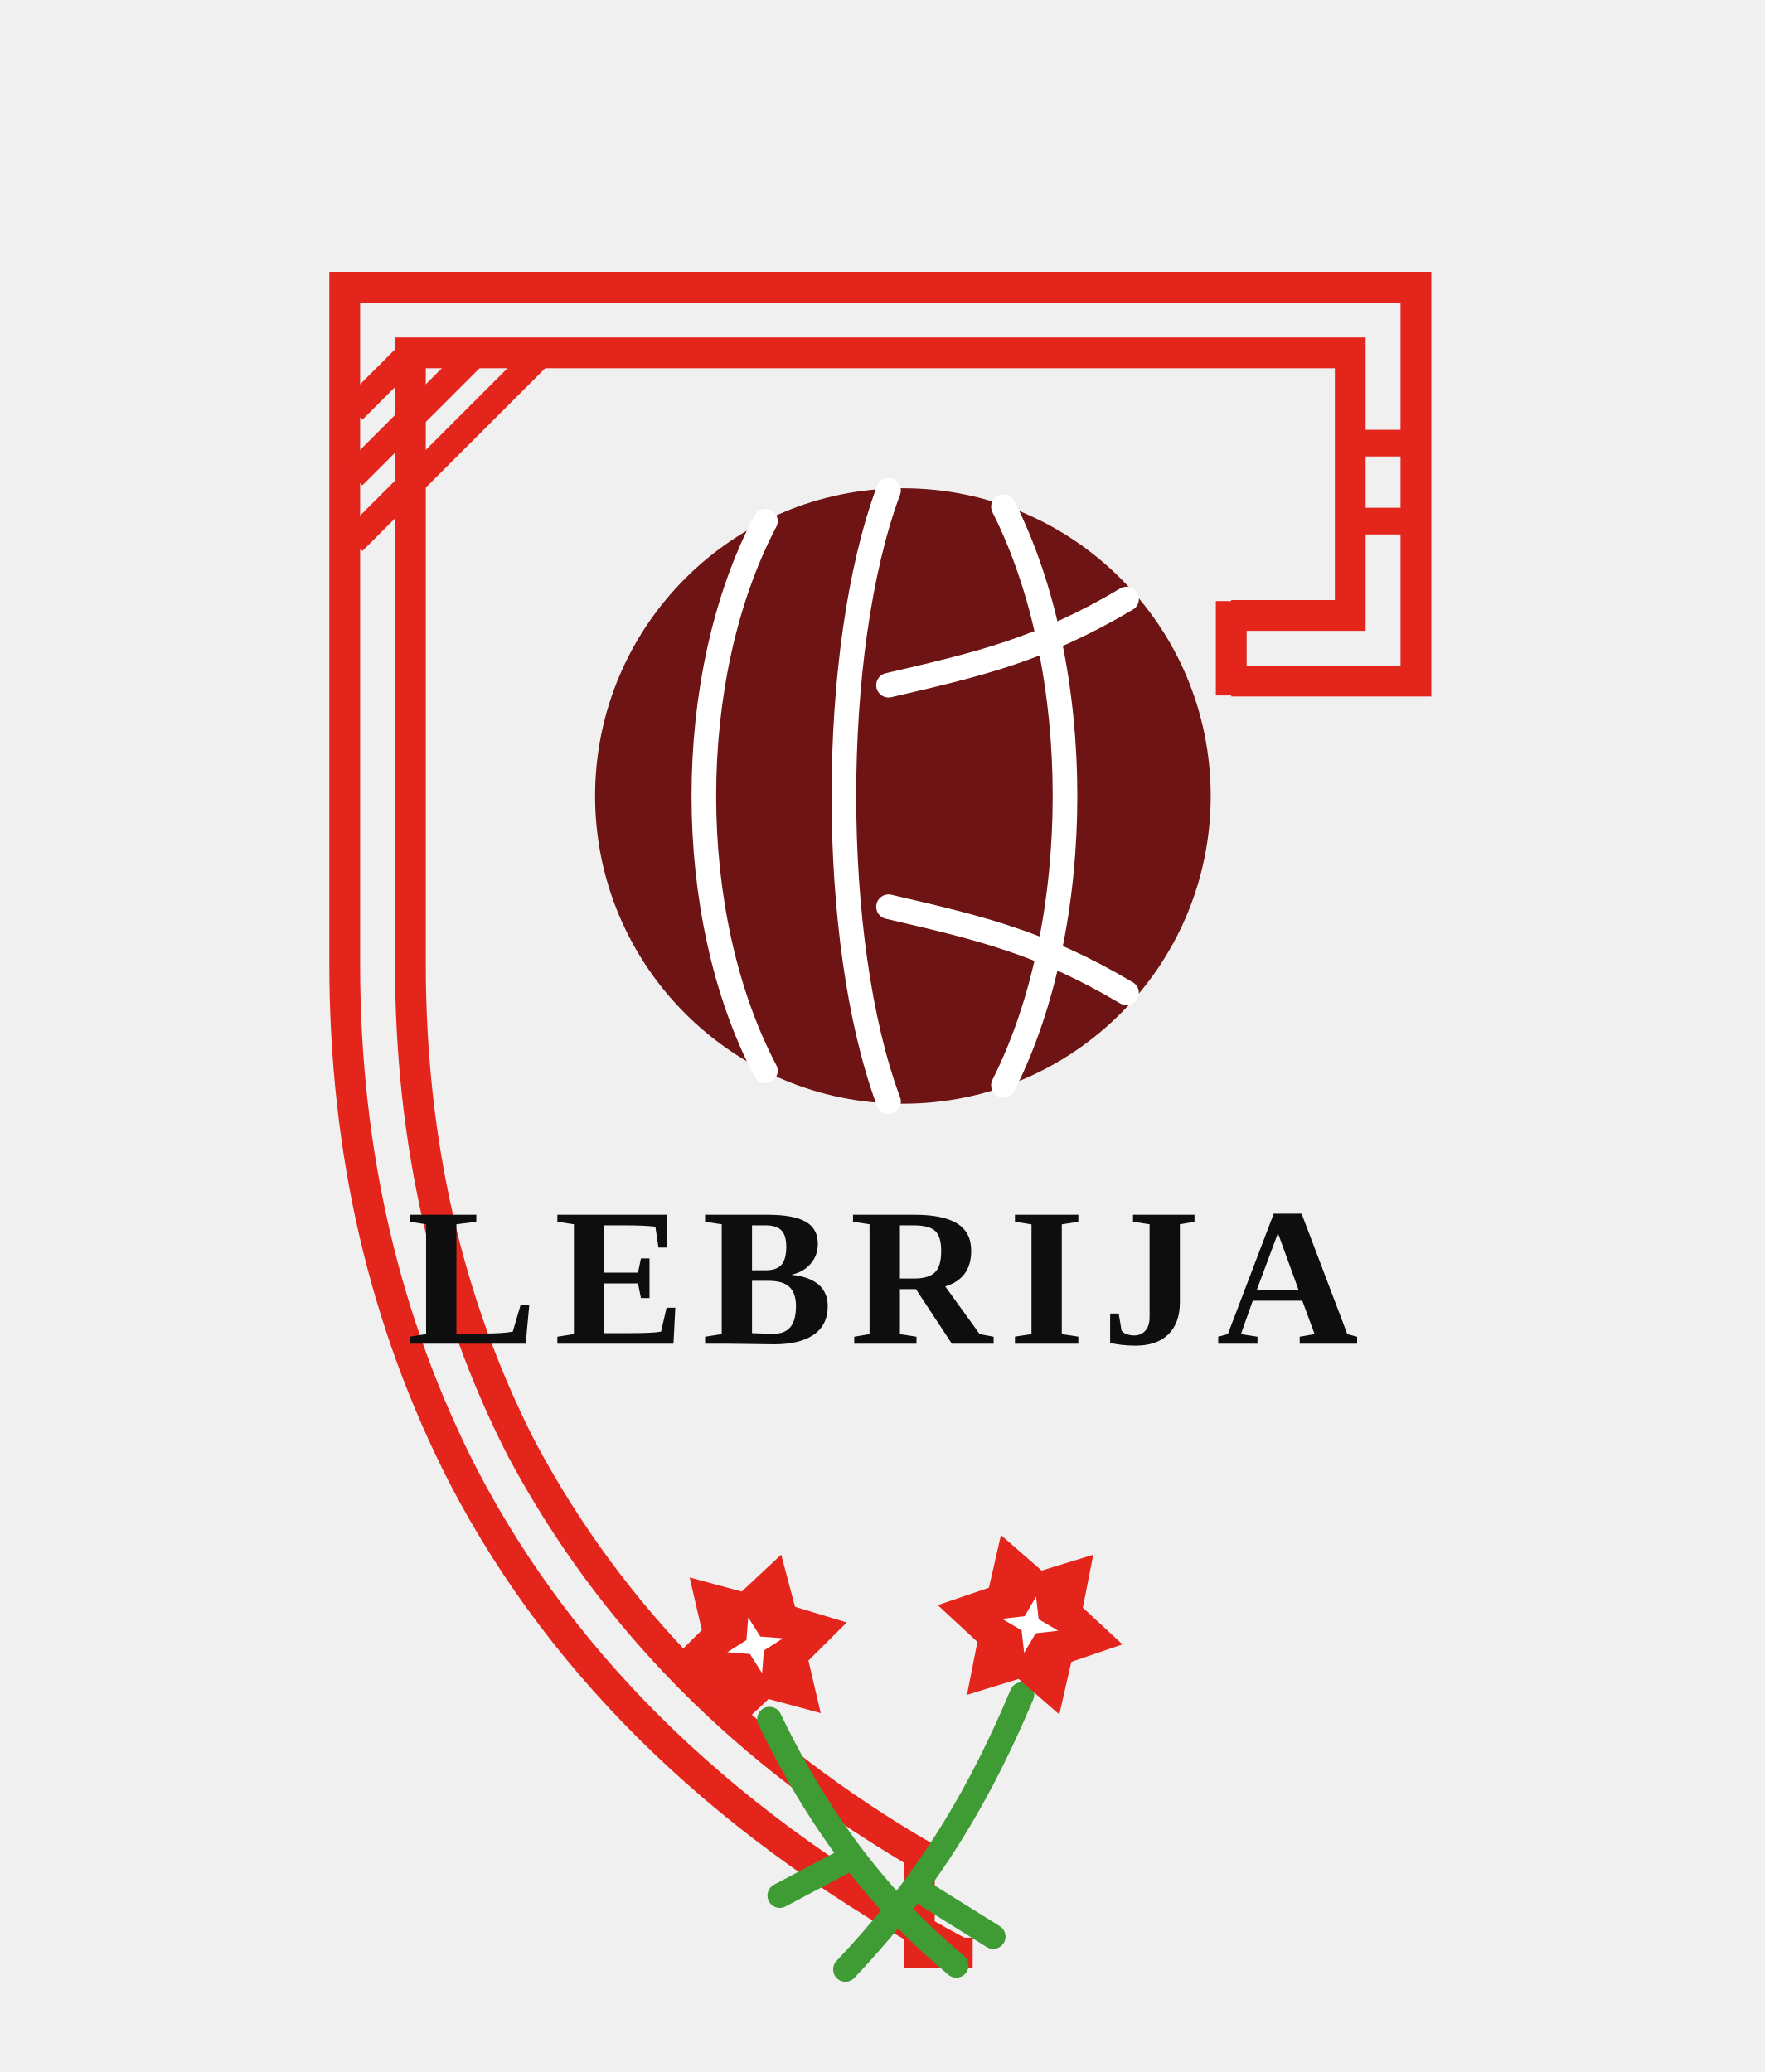
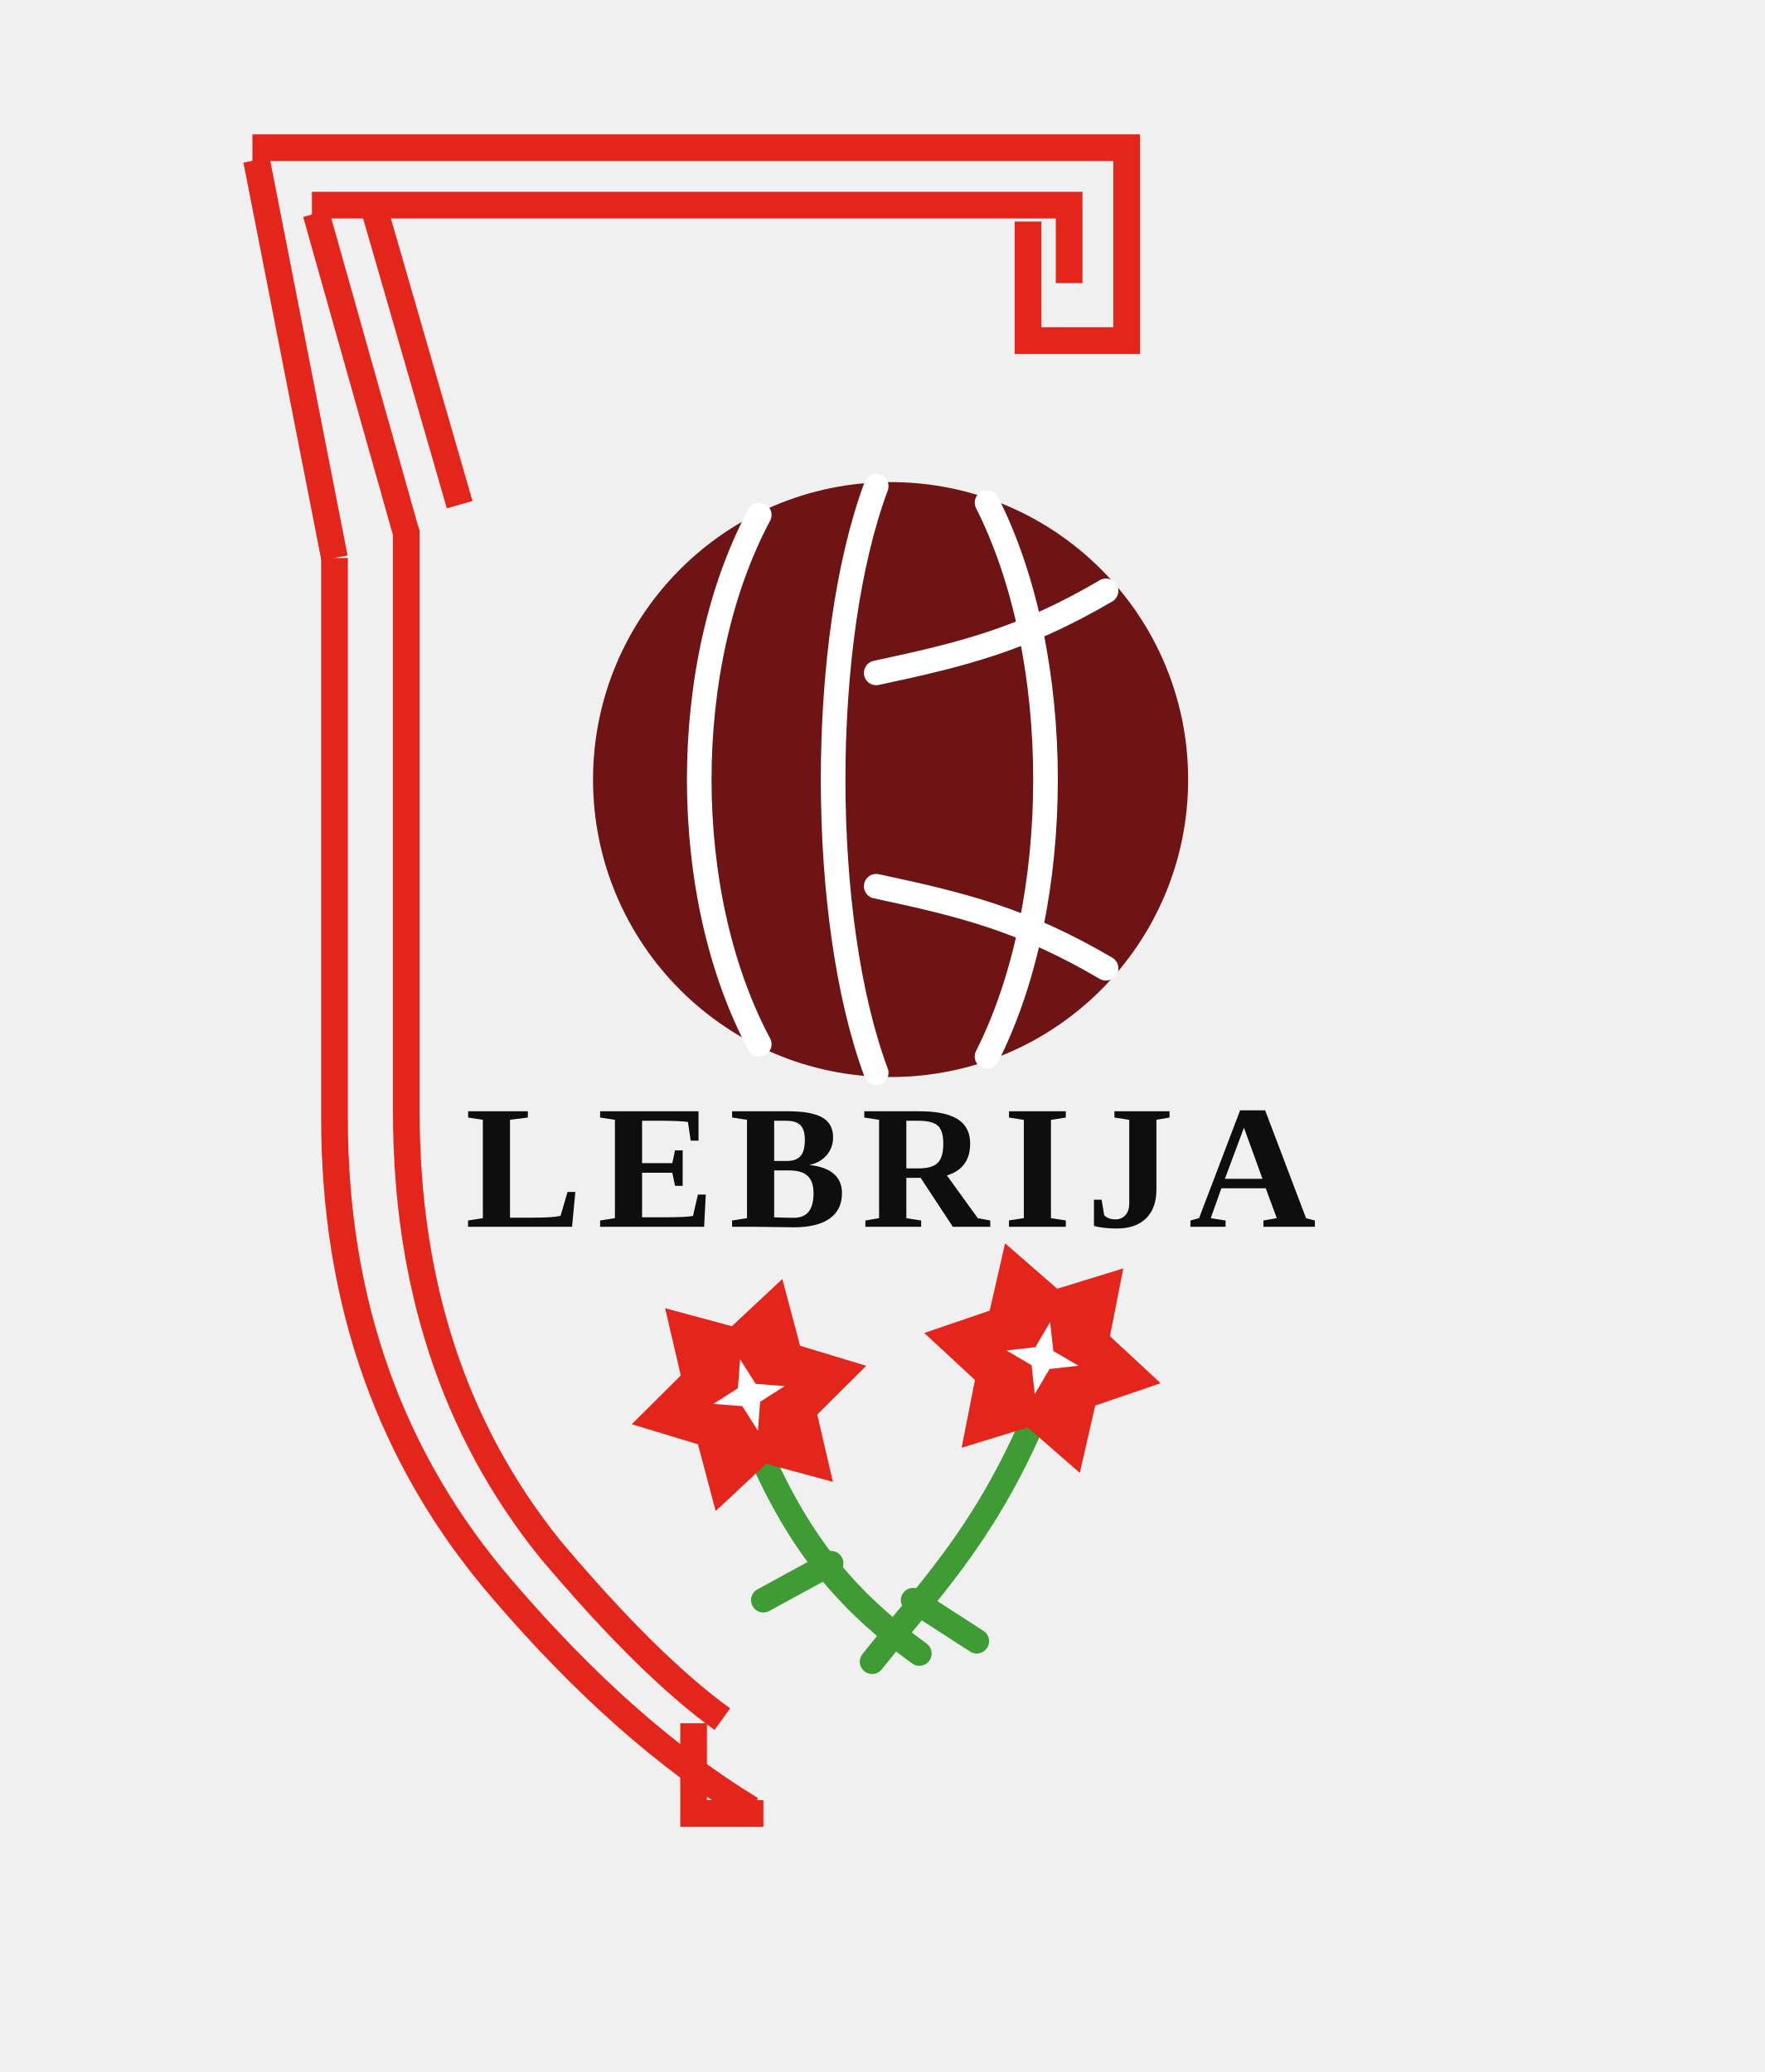
<svg xmlns="http://www.w3.org/2000/svg" viewBox="0 0 860 1010">
-   <g fill="none" stroke="#E4251C" stroke-width="15">
-     <path d="M 468 952 Q 300 862 226 720 Q 168 607 168 470 L 168 140 L 690 140 L 690 332 L 600 332" />
-     <path d="M 452 906 Q 320 830 254 706 Q 200 600 200 470 L 200 172 L 658 172 L 658 300 L 600 300" />
-     <path d="M 600 339 L 600 293" />
-     <path d="M 474 952 L 448 952 L 448 902" />
-     <g stroke-width="13">
-       <path d="M 172 200 L 200 172" />
-       <path d="M 172 232 L 232 172" />
-       <path d="M 172 264 L 264 172" />
-       <path d="M 658 216 L 690 216" />
-       <path d="M 658 254 L 690 254" />
+   <g fill="none" stroke="#E4251C" stroke-width="13">
+     <path d="M 123 72 L 549 72 L 549 166 L 501 166 L 501 108" />
+     <path d="M 152 100 L 521 100 L 521 138" />
+     <path d="M 125 78 L 163 272" />
+     <path d="M 154 104 L 198 260" />
+     <path d="M 183 104 L 224 246" />
+     <path d="M 163 272 L 163 545 Q 163 680 245 775 Q 305 845 366 882" />
+     <path d="M 198 258 L 198 542 Q 198 668 268 755 Q 316 812 352 838" />
+     <path d="M 372 884 L 338 884 L 338 840" />
+   </g>
+   <g transform="translate(434,380)">
+     <circle r="145" fill="#6E1414" />
+     <g fill="none" stroke="#FFFFFF" stroke-width="12" stroke-linecap="round">
+       <path d="M -7 -143 C -35 -68, -35 68, -7 143" />
+       <path d="M 47 -135 C 85 -60, 85 60, 47 135" />
+       <path d="M -64 -129 C -103 -56, -103 56, -64 129" />
+       <path d="M -7 -52 C 35 -61, 64 -68, 105 -92" />
+       <path d="M -7 52 C 35 61, 64 68, 105 92" />
    </g>
  </g>
-   <g transform="translate(440,388)">
-     <circle r="150" fill="#6E1414" />
-     <g fill="none" stroke="#FFFFFF" stroke-width="12" stroke-linecap="round">
-       <path d="M -7 -149 C -36 -71, -36 71, -7 149" />
-       <path d="M 49 -141 C 89 -62, 89 62, 49 141" />
-       <path d="M -67 -134 C -107 -58, -107 58, -67 134" />
-       <path d="M -7 -54 C 36 -64, 67 -71, 109 -96" />
-       <path d="M -7 54 C 36 64, 67 71, 109 96" />
-     </g>
-   </g>
-   <text x="430" y="655" text-anchor="middle" font-family="Georgia,'Times New Roman',serif" font-weight="700" font-size="96" letter-spacing="8" fill="#0E0E0E">LEBRIJA</text>
+   <text x="434" y="598" text-anchor="middle" font-family="Georgia,'Times New Roman',serif" font-weight="700" font-size="86" letter-spacing="7" fill="#0E0E0E">LEBRIJA</text>
  <g>
    <g fill="none" stroke="#3F9B33" stroke-width="12" stroke-linecap="round">
-       <path d="M 375 838 C 400 890, 430 928, 466 958" />
-       <path d="M 498 826 C 472 888, 444 926, 412 960" />
-       <path d="M 414 906 L 380 924" />
-       <path d="M 452 924 L 484 944" />
+       <path d="M 372 712 C 392 756, 415 782, 448 806" />
+       <path d="M 502 696 C 478 750, 452 776, 425 810" />
+       <path d="M 405 762 L 372 780" />
+       <path d="M 445 780 L 476 800" />
    </g>
-     <g transform="translate(368,802) rotate(-14)">
+     <g transform="translate(365,680) rotate(-14) scale(1.28)">
      <polygon fill="#E4251C" points="46,0 23.4,13.5 23,39.8 0,27 -23,39.8 -23.4,13.5 -46,0 -23.4,-13.5 -23,-39.8 0,-27 23,-39.8 23.4,-13.5" />
      <polygon fill="#FFFFFF" points="14,0 3.5,3.5 0,14 -3.5,3.5 -14,0 -3.5,-3.5 0,-14 3.5,-3.5" />
    </g>
-     <g transform="translate(502,792) rotate(12)">
+     <g transform="translate(508,662) rotate(12) scale(1.28)">
      <polygon fill="#E4251C" points="46,0 23.4,13.5 23,39.8 0,27 -23,39.8 -23.4,13.5 -46,0 -23.4,-13.5 -23,-39.8 0,-27 23,-39.8 23.4,-13.5" />
      <polygon fill="#FFFFFF" points="14,0 3.5,3.5 0,14 -3.5,3.5 -14,0 -3.5,-3.5 0,-14 3.5,-3.5" />
    </g>
  </g>
</svg>
